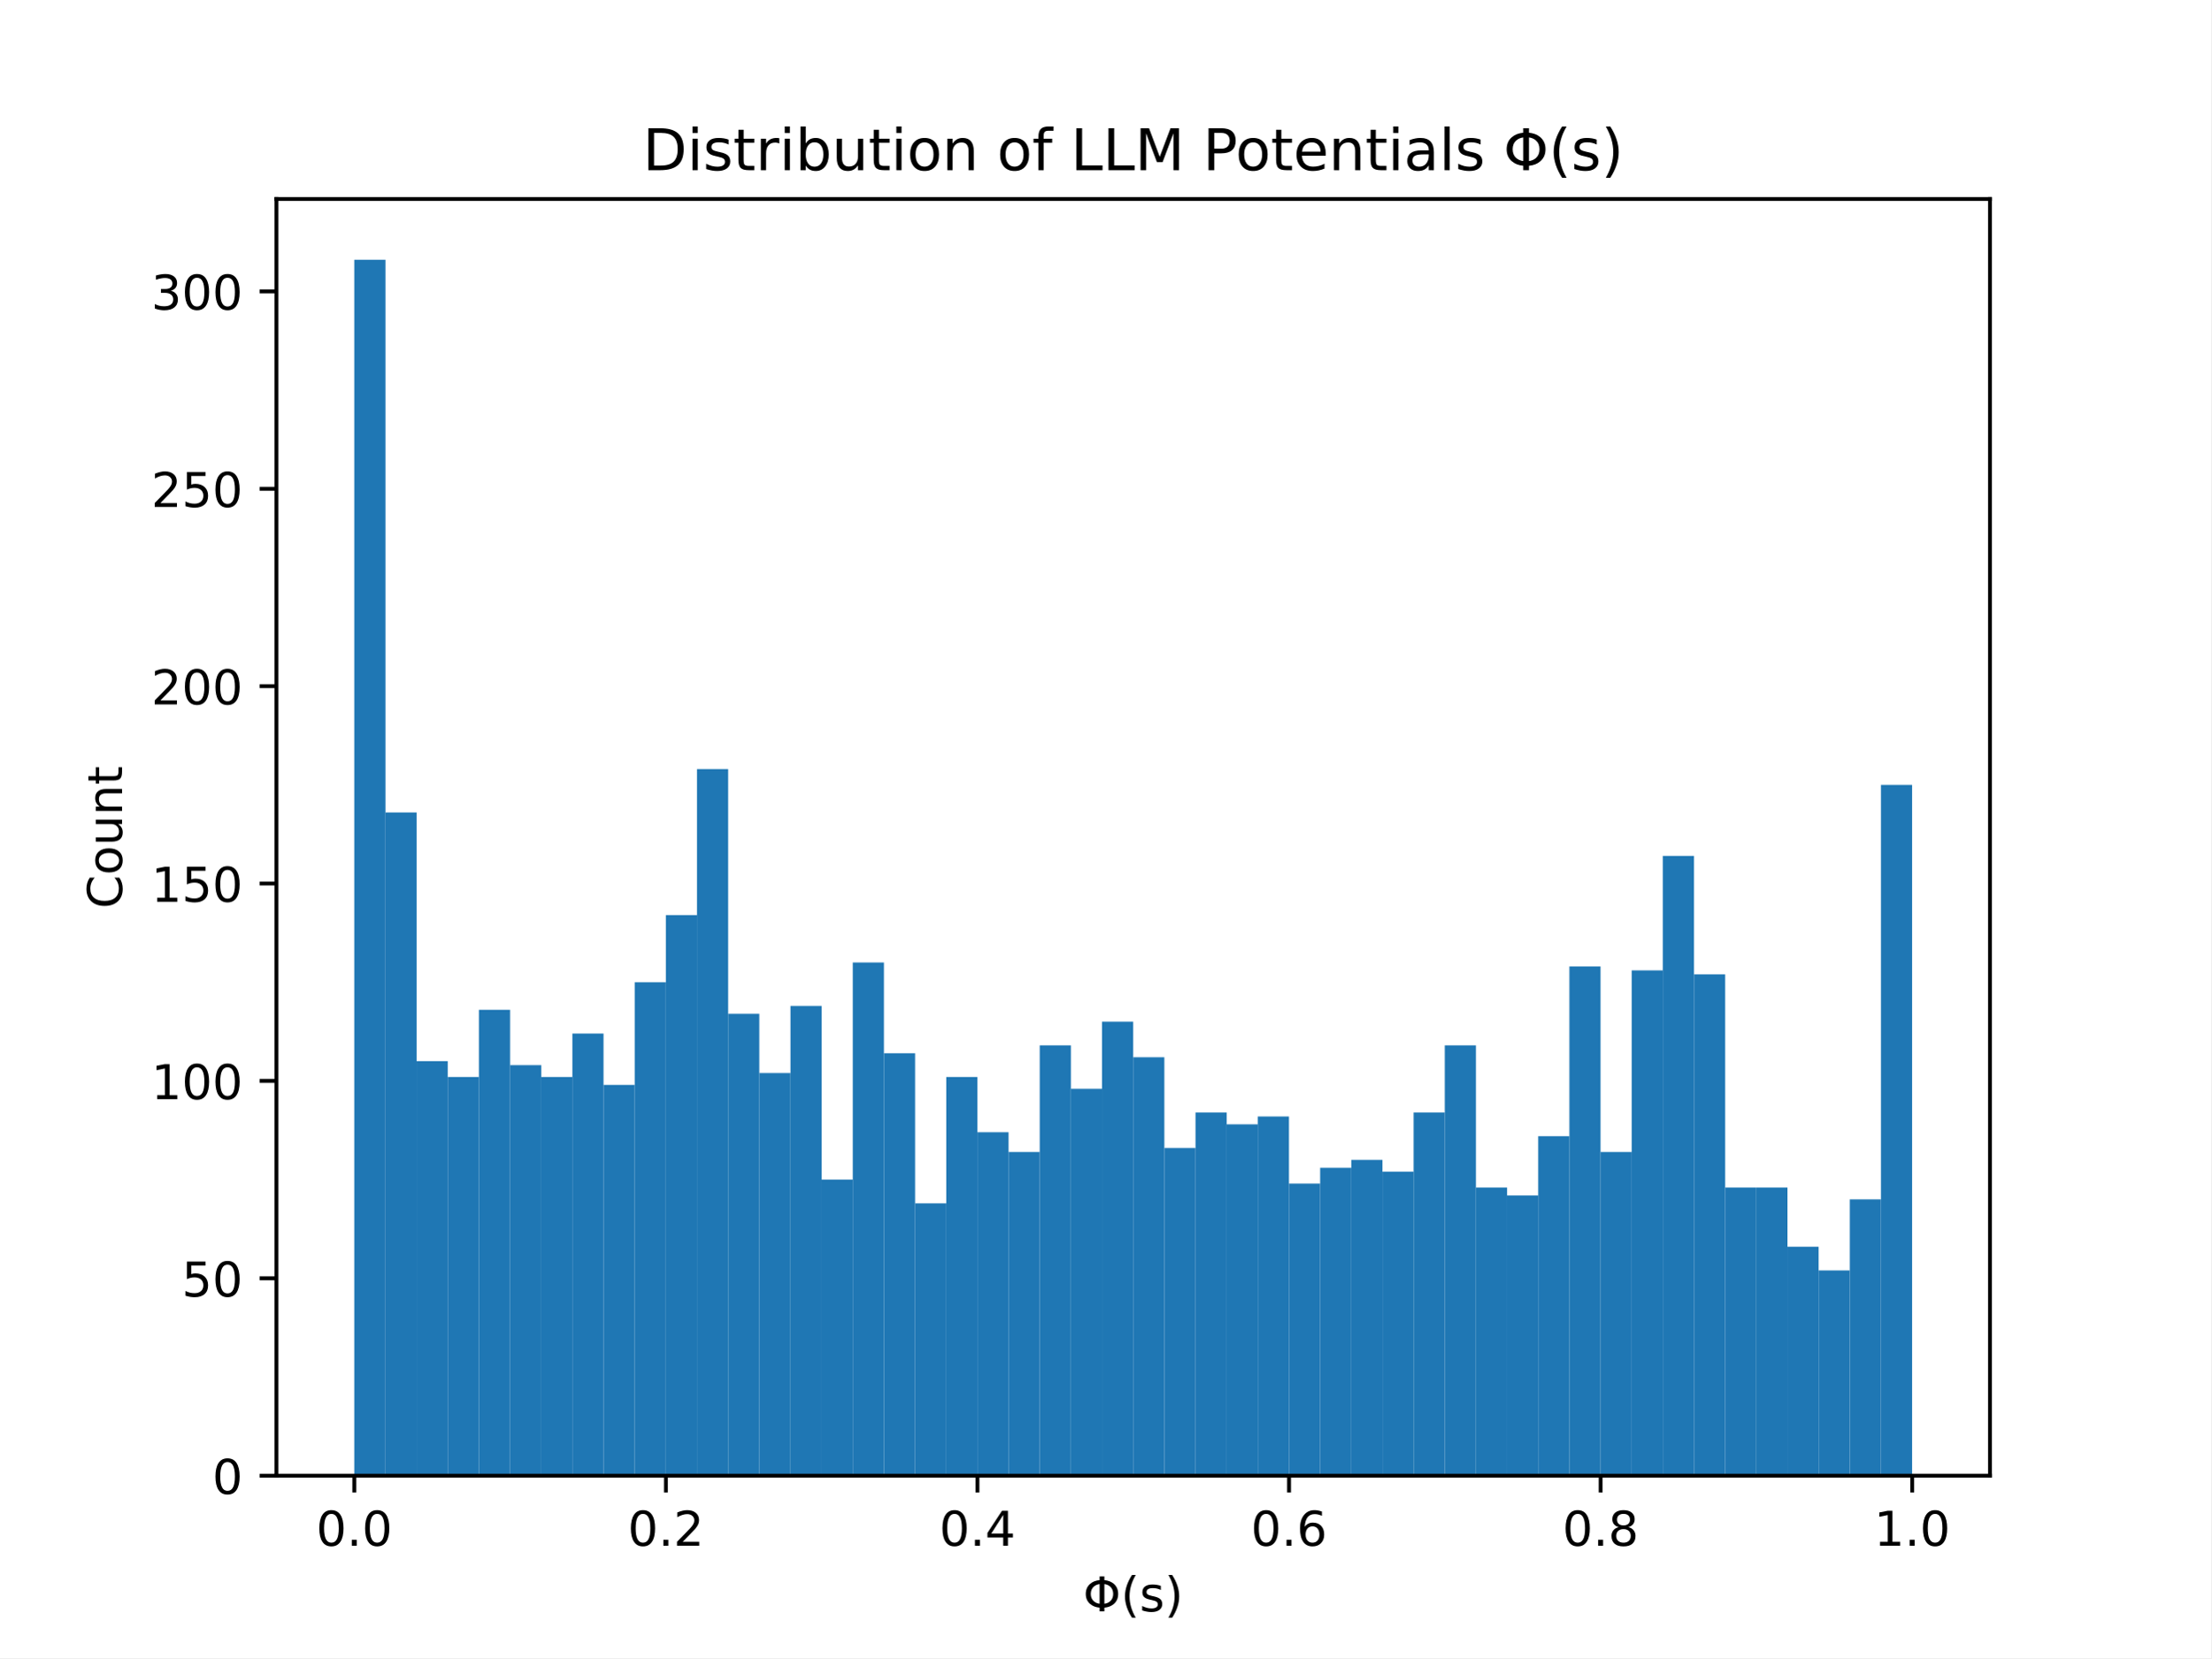
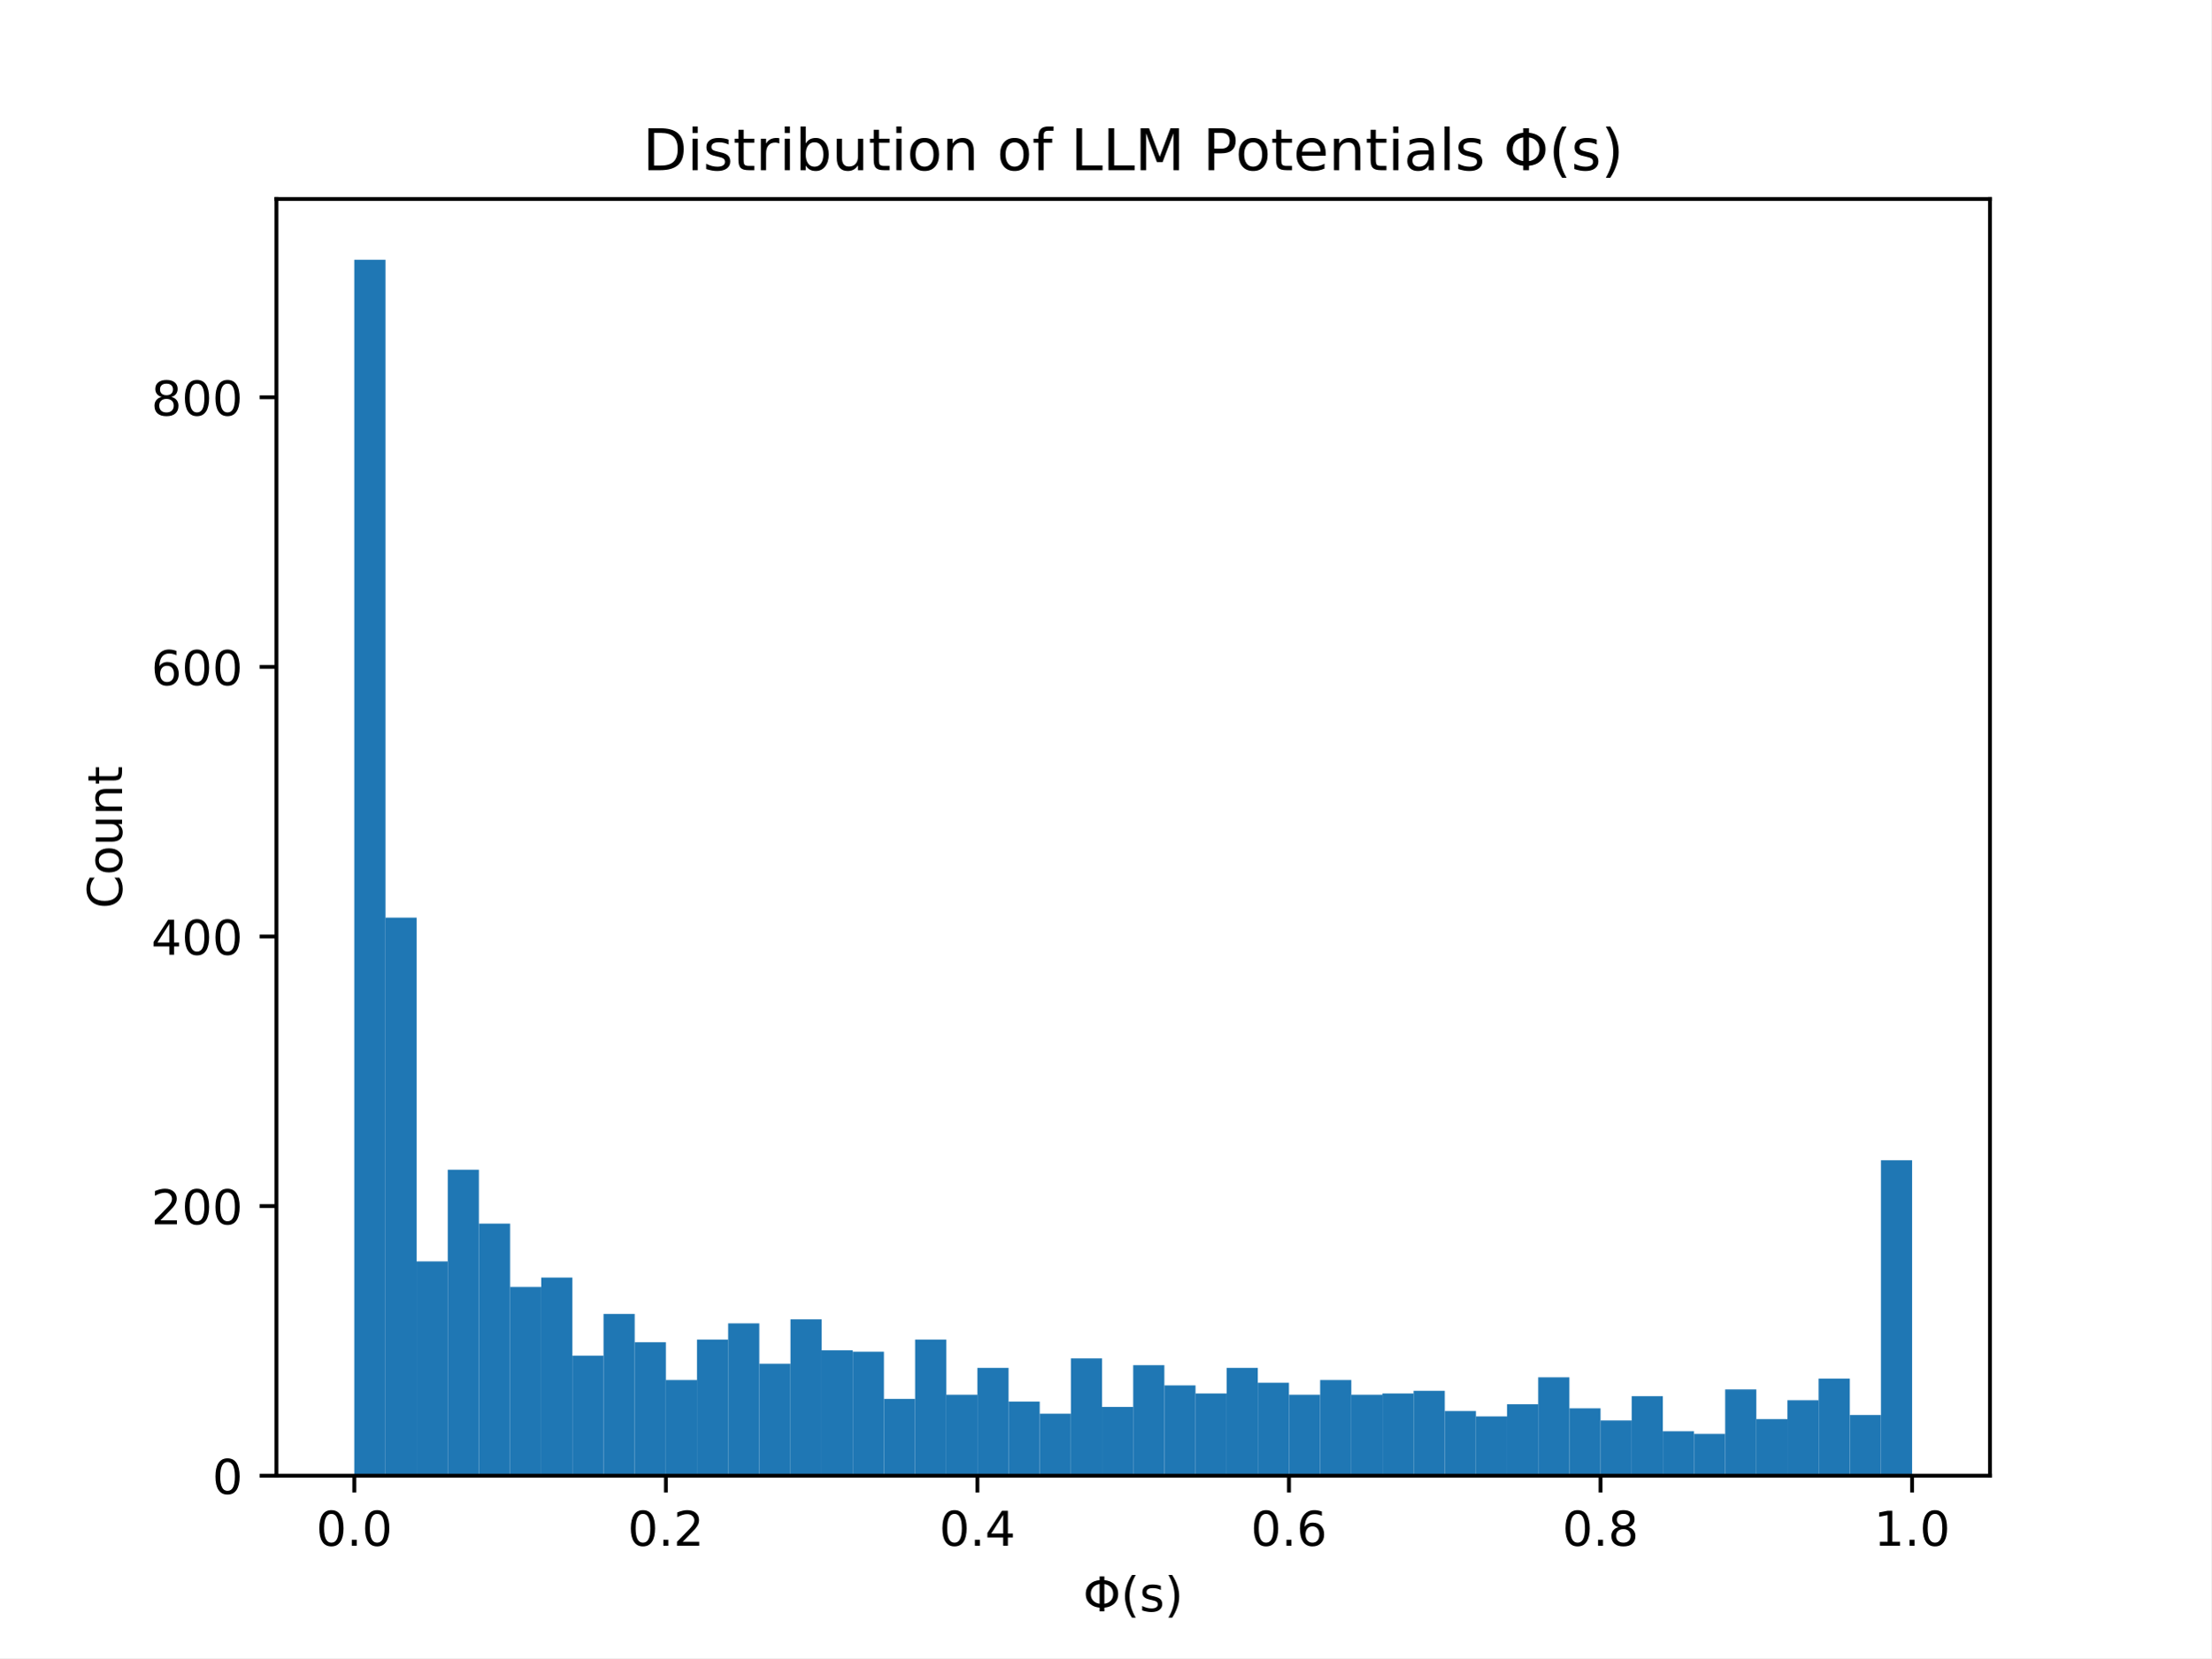
<svg xmlns="http://www.w3.org/2000/svg" xmlns:xlink="http://www.w3.org/1999/xlink" width="460.8pt" height="345.6pt" viewBox="0 0 460.8 345.6" version="1.1">
  <defs>
    <style type="text/css">*{stroke-linejoin: round; stroke-linecap: butt}</style>
  </defs>
  <g id="figure_1">
    <g id="patch_1">
      <path d="M 0 345.6  L 460.8 345.6  L 460.8 0  L 0 0  z " style="fill: #ffffff" />
    </g>
    <g id="axes_1">
      <g id="patch_2">
        <path d="M 57.6 307.584  L 414.72 307.584  L 414.72 41.472  L 57.6 41.472  z " style="fill: #ffffff" />
      </g>
      <g id="patch_3">
-         <path d="M 73.833 307.584  L 80.326 307.584  L 80.326 54.144  L 73.833 54.144  z " clip-path="url(#p012850e280)" style="fill: #1f77b4" />
+         <path d="M 73.833 307.584  L 80.326 307.584  L 80.326 54.144  L 73.833 54.144  z " clip-path="url(#p64c2eafe98)" style="fill: #1f77b4" />
      </g>
      <g id="patch_4">
-         <path d="M 80.326 307.584  L 86.819 307.584  L 86.819 169.344  L 80.326 169.344  z " clip-path="url(#p012850e280)" style="fill: #1f77b4" />
+         <path d="M 80.326 307.584  L 86.819 307.584  L 86.819 191.26  L 80.326 191.26  z " clip-path="url(#p64c2eafe98)" style="fill: #1f77b4" />
      </g>
      <g id="patch_5">
-         <path d="M 86.819 307.584  L 93.312 307.584  L 93.312 221.184  L 86.819 221.184  z " clip-path="url(#p012850e280)" style="fill: #1f77b4" />
+         <path d="M 86.819 307.584  L 93.312 307.584  L 93.312 262.909  L 86.819 262.909  z " clip-path="url(#p64c2eafe98)" style="fill: #1f77b4" />
      </g>
      <g id="patch_6">
-         <path d="M 93.312 307.584  L 99.805 307.584  L 99.805 224.475  L 93.312 224.475  z " clip-path="url(#p012850e280)" style="fill: #1f77b4" />
+         <path d="M 93.312 307.584  L 99.805 307.584  L 99.805 243.803  L 93.312 243.803  z " clip-path="url(#p64c2eafe98)" style="fill: #1f77b4" />
      </g>
      <g id="patch_7">
-         <path d="M 99.805 307.584  L 106.298 307.584  L 106.298 210.487  L 99.805 210.487  z " clip-path="url(#p012850e280)" style="fill: #1f77b4" />
+         <path d="M 99.805 307.584  L 106.298 307.584  L 106.298 255.042  L 99.805 255.042  z " clip-path="url(#p64c2eafe98)" style="fill: #1f77b4" />
      </g>
      <g id="patch_8">
-         <path d="M 106.298 307.584  L 112.791 307.584  L 112.791 222.007  L 106.298 222.007  z " clip-path="url(#p012850e280)" style="fill: #1f77b4" />
+         <path d="M 106.298 307.584  L 112.791 307.584  L 112.791 268.247  L 106.298 268.247  z " clip-path="url(#p64c2eafe98)" style="fill: #1f77b4" />
      </g>
      <g id="patch_9">
-         <path d="M 112.791 307.584  L 119.284 307.584  L 119.284 224.475  L 112.791 224.475  z " clip-path="url(#p012850e280)" style="fill: #1f77b4" />
+         <path d="M 112.791 307.584  L 119.284 307.584  L 119.284 266.281  L 112.791 266.281  z " clip-path="url(#p64c2eafe98)" style="fill: #1f77b4" />
      </g>
      <g id="patch_10">
-         <path d="M 119.284 307.584  L 125.777 307.584  L 125.777 215.424  L 119.284 215.424  z " clip-path="url(#p012850e280)" style="fill: #1f77b4" />
+         <path d="M 119.284 307.584  L 125.777 307.584  L 125.777 282.577  L 119.284 282.577  z " clip-path="url(#p64c2eafe98)" style="fill: #1f77b4" />
      </g>
      <g id="patch_11">
-         <path d="M 125.777 307.584  L 132.271 307.584  L 132.271 226.121  L 125.777 226.121  z " clip-path="url(#p012850e280)" style="fill: #1f77b4" />
+         <path d="M 125.777 307.584  L 132.271 307.584  L 132.271 273.867  L 125.777 273.867  z " clip-path="url(#p64c2eafe98)" style="fill: #1f77b4" />
      </g>
      <g id="patch_12">
-         <path d="M 132.271 307.584  L 138.764 307.584  L 138.764 204.727  L 132.271 204.727  z " clip-path="url(#p012850e280)" style="fill: #1f77b4" />
+         <path d="M 132.271 307.584  L 138.764 307.584  L 138.764 279.767  L 132.271 279.767  z " clip-path="url(#p64c2eafe98)" style="fill: #1f77b4" />
      </g>
      <g id="patch_13">
-         <path d="M 138.764 307.584  L 145.257 307.584  L 145.257 190.738  L 138.764 190.738  z " clip-path="url(#p012850e280)" style="fill: #1f77b4" />
+         <path d="M 138.764 307.584  L 145.257 307.584  L 145.257 287.635  L 138.764 287.635  z " clip-path="url(#p64c2eafe98)" style="fill: #1f77b4" />
      </g>
      <g id="patch_14">
-         <path d="M 145.257 307.584  L 151.75 307.584  L 151.75 160.293  L 145.257 160.293  z " clip-path="url(#p012850e280)" style="fill: #1f77b4" />
+         <path d="M 145.257 307.584  L 151.75 307.584  L 151.75 279.205  L 145.257 279.205  z " clip-path="url(#p64c2eafe98)" style="fill: #1f77b4" />
      </g>
      <g id="patch_15">
-         <path d="M 151.75 307.584  L 158.243 307.584  L 158.243 211.31  L 151.75 211.31  z " clip-path="url(#p012850e280)" style="fill: #1f77b4" />
+         <path d="M 151.75 307.584  L 158.243 307.584  L 158.243 275.834  L 151.75 275.834  z " clip-path="url(#p64c2eafe98)" style="fill: #1f77b4" />
      </g>
      <g id="patch_16">
-         <path d="M 158.243 307.584  L 164.736 307.584  L 164.736 223.653  L 158.243 223.653  z " clip-path="url(#p012850e280)" style="fill: #1f77b4" />
+         <path d="M 158.243 307.584  L 164.736 307.584  L 164.736 284.263  L 158.243 284.263  z " clip-path="url(#p64c2eafe98)" style="fill: #1f77b4" />
      </g>
      <g id="patch_17">
-         <path d="M 164.736 307.584  L 171.229 307.584  L 171.229 209.664  L 164.736 209.664  z " clip-path="url(#p012850e280)" style="fill: #1f77b4" />
+         <path d="M 164.736 307.584  L 171.229 307.584  L 171.229 274.991  L 164.736 274.991  z " clip-path="url(#p64c2eafe98)" style="fill: #1f77b4" />
      </g>
      <g id="patch_18">
-         <path d="M 171.229 307.584  L 177.722 307.584  L 177.722 245.87  L 171.229 245.87  z " clip-path="url(#p012850e280)" style="fill: #1f77b4" />
+         <path d="M 171.229 307.584  L 177.722 307.584  L 177.722 281.453  L 171.229 281.453  z " clip-path="url(#p64c2eafe98)" style="fill: #1f77b4" />
      </g>
      <g id="patch_19">
-         <path d="M 177.722 307.584  L 184.215 307.584  L 184.215 200.613  L 177.722 200.613  z " clip-path="url(#p012850e280)" style="fill: #1f77b4" />
+         <path d="M 177.722 307.584  L 184.215 307.584  L 184.215 281.734  L 177.722 281.734  z " clip-path="url(#p64c2eafe98)" style="fill: #1f77b4" />
      </g>
      <g id="patch_20">
-         <path d="M 184.215 307.584  L 190.708 307.584  L 190.708 219.538  L 184.215 219.538  z " clip-path="url(#p012850e280)" style="fill: #1f77b4" />
+         <path d="M 184.215 307.584  L 190.708 307.584  L 190.708 291.568  L 184.215 291.568  z " clip-path="url(#p64c2eafe98)" style="fill: #1f77b4" />
      </g>
      <g id="patch_21">
-         <path d="M 190.708 307.584  L 197.201 307.584  L 197.201 250.807  L 190.708 250.807  z " clip-path="url(#p012850e280)" style="fill: #1f77b4" />
+         <path d="M 190.708 307.584  L 197.201 307.584  L 197.201 279.205  L 190.708 279.205  z " clip-path="url(#p64c2eafe98)" style="fill: #1f77b4" />
      </g>
      <g id="patch_22">
-         <path d="M 197.201 307.584  L 203.695 307.584  L 203.695 224.475  L 197.201 224.475  z " clip-path="url(#p012850e280)" style="fill: #1f77b4" />
+         <path d="M 197.201 307.584  L 203.695 307.584  L 203.695 290.725  L 197.201 290.725  z " clip-path="url(#p64c2eafe98)" style="fill: #1f77b4" />
      </g>
      <g id="patch_23">
-         <path d="M 203.695 307.584  L 210.188 307.584  L 210.188 235.995  L 203.695 235.995  z " clip-path="url(#p012850e280)" style="fill: #1f77b4" />
+         <path d="M 203.695 307.584  L 210.188 307.584  L 210.188 285.106  L 203.695 285.106  z " clip-path="url(#p64c2eafe98)" style="fill: #1f77b4" />
      </g>
      <g id="patch_24">
-         <path d="M 210.188 307.584  L 216.681 307.584  L 216.681 240.11  L 210.188 240.11  z " clip-path="url(#p012850e280)" style="fill: #1f77b4" />
+         <path d="M 210.188 307.584  L 216.681 307.584  L 216.681 292.13  L 210.188 292.13  z " clip-path="url(#p64c2eafe98)" style="fill: #1f77b4" />
      </g>
      <g id="patch_25">
-         <path d="M 216.681 307.584  L 223.174 307.584  L 223.174 217.893  L 216.681 217.893  z " clip-path="url(#p012850e280)" style="fill: #1f77b4" />
+         <path d="M 216.681 307.584  L 223.174 307.584  L 223.174 294.659  L 216.681 294.659  z " clip-path="url(#p64c2eafe98)" style="fill: #1f77b4" />
      </g>
      <g id="patch_26">
-         <path d="M 223.174 307.584  L 229.667 307.584  L 229.667 226.944  L 223.174 226.944  z " clip-path="url(#p012850e280)" style="fill: #1f77b4" />
+         <path d="M 223.174 307.584  L 229.667 307.584  L 229.667 283.139  L 223.174 283.139  z " clip-path="url(#p64c2eafe98)" style="fill: #1f77b4" />
      </g>
      <g id="patch_27">
-         <path d="M 229.667 307.584  L 236.16 307.584  L 236.16 212.955  L 229.667 212.955  z " clip-path="url(#p012850e280)" style="fill: #1f77b4" />
+         <path d="M 229.667 307.584  L 236.16 307.584  L 236.16 293.254  L 229.667 293.254  z " clip-path="url(#p64c2eafe98)" style="fill: #1f77b4" />
      </g>
      <g id="patch_28">
-         <path d="M 236.16 307.584  L 242.653 307.584  L 242.653 220.361  L 236.16 220.361  z " clip-path="url(#p012850e280)" style="fill: #1f77b4" />
+         <path d="M 236.16 307.584  L 242.653 307.584  L 242.653 284.544  L 236.16 284.544  z " clip-path="url(#p64c2eafe98)" style="fill: #1f77b4" />
      </g>
      <g id="patch_29">
-         <path d="M 242.653 307.584  L 249.146 307.584  L 249.146 239.287  L 242.653 239.287  z " clip-path="url(#p012850e280)" style="fill: #1f77b4" />
+         <path d="M 242.653 307.584  L 249.146 307.584  L 249.146 288.759  L 242.653 288.759  z " clip-path="url(#p64c2eafe98)" style="fill: #1f77b4" />
      </g>
      <g id="patch_30">
-         <path d="M 249.146 307.584  L 255.639 307.584  L 255.639 231.881  L 249.146 231.881  z " clip-path="url(#p012850e280)" style="fill: #1f77b4" />
+         <path d="M 249.146 307.584  L 255.639 307.584  L 255.639 290.444  L 249.146 290.444  z " clip-path="url(#p64c2eafe98)" style="fill: #1f77b4" />
      </g>
      <g id="patch_31">
-         <path d="M 255.639 307.584  L 262.132 307.584  L 262.132 234.35  L 255.639 234.35  z " clip-path="url(#p012850e280)" style="fill: #1f77b4" />
+         <path d="M 255.639 307.584  L 262.132 307.584  L 262.132 285.106  L 255.639 285.106  z " clip-path="url(#p64c2eafe98)" style="fill: #1f77b4" />
      </g>
      <g id="patch_32">
-         <path d="M 262.132 307.584  L 268.625 307.584  L 268.625 232.704  L 262.132 232.704  z " clip-path="url(#p012850e280)" style="fill: #1f77b4" />
+         <path d="M 262.132 307.584  L 268.625 307.584  L 268.625 288.197  L 262.132 288.197  z " clip-path="url(#p64c2eafe98)" style="fill: #1f77b4" />
      </g>
      <g id="patch_33">
-         <path d="M 268.625 307.584  L 275.119 307.584  L 275.119 246.693  L 268.625 246.693  z " clip-path="url(#p012850e280)" style="fill: #1f77b4" />
+         <path d="M 268.625 307.584  L 275.119 307.584  L 275.119 290.725  L 268.625 290.725  z " clip-path="url(#p64c2eafe98)" style="fill: #1f77b4" />
      </g>
      <g id="patch_34">
-         <path d="M 275.119 307.584  L 281.612 307.584  L 281.612 243.401  L 275.119 243.401  z " clip-path="url(#p012850e280)" style="fill: #1f77b4" />
+         <path d="M 275.119 307.584  L 281.612 307.584  L 281.612 287.635  L 275.119 287.635  z " clip-path="url(#p64c2eafe98)" style="fill: #1f77b4" />
      </g>
      <g id="patch_35">
-         <path d="M 281.612 307.584  L 288.105 307.584  L 288.105 241.755  L 281.612 241.755  z " clip-path="url(#p012850e280)" style="fill: #1f77b4" />
+         <path d="M 281.612 307.584  L 288.105 307.584  L 288.105 290.725  L 281.612 290.725  z " clip-path="url(#p64c2eafe98)" style="fill: #1f77b4" />
      </g>
      <g id="patch_36">
-         <path d="M 288.105 307.584  L 294.598 307.584  L 294.598 244.224  L 288.105 244.224  z " clip-path="url(#p012850e280)" style="fill: #1f77b4" />
+         <path d="M 288.105 307.584  L 294.598 307.584  L 294.598 290.444  L 288.105 290.444  z " clip-path="url(#p64c2eafe98)" style="fill: #1f77b4" />
      </g>
      <g id="patch_37">
-         <path d="M 294.598 307.584  L 301.091 307.584  L 301.091 231.881  L 294.598 231.881  z " clip-path="url(#p012850e280)" style="fill: #1f77b4" />
+         <path d="M 294.598 307.584  L 301.091 307.584  L 301.091 289.883  L 294.598 289.883  z " clip-path="url(#p64c2eafe98)" style="fill: #1f77b4" />
      </g>
      <g id="patch_38">
-         <path d="M 301.091 307.584  L 307.584 307.584  L 307.584 217.893  L 301.091 217.893  z " clip-path="url(#p012850e280)" style="fill: #1f77b4" />
+         <path d="M 301.091 307.584  L 307.584 307.584  L 307.584 294.097  L 301.091 294.097  z " clip-path="url(#p64c2eafe98)" style="fill: #1f77b4" />
      </g>
      <g id="patch_39">
-         <path d="M 307.584 307.584  L 314.077 307.584  L 314.077 247.515  L 307.584 247.515  z " clip-path="url(#p012850e280)" style="fill: #1f77b4" />
+         <path d="M 307.584 307.584  L 314.077 307.584  L 314.077 295.221  L 307.584 295.221  z " clip-path="url(#p64c2eafe98)" style="fill: #1f77b4" />
      </g>
      <g id="patch_40">
-         <path d="M 314.077 307.584  L 320.57 307.584  L 320.57 249.161  L 314.077 249.161  z " clip-path="url(#p012850e280)" style="fill: #1f77b4" />
+         <path d="M 314.077 307.584  L 320.57 307.584  L 320.57 292.692  L 314.077 292.692  z " clip-path="url(#p64c2eafe98)" style="fill: #1f77b4" />
      </g>
      <g id="patch_41">
-         <path d="M 320.57 307.584  L 327.063 307.584  L 327.063 236.818  L 320.57 236.818  z " clip-path="url(#p012850e280)" style="fill: #1f77b4" />
+         <path d="M 320.57 307.584  L 327.063 307.584  L 327.063 287.073  L 320.57 287.073  z " clip-path="url(#p64c2eafe98)" style="fill: #1f77b4" />
      </g>
      <g id="patch_42">
-         <path d="M 327.063 307.584  L 333.556 307.584  L 333.556 201.435  L 327.063 201.435  z " clip-path="url(#p012850e280)" style="fill: #1f77b4" />
+         <path d="M 327.063 307.584  L 333.556 307.584  L 333.556 293.535  L 327.063 293.535  z " clip-path="url(#p64c2eafe98)" style="fill: #1f77b4" />
      </g>
      <g id="patch_43">
-         <path d="M 333.556 307.584  L 340.049 307.584  L 340.049 240.11  L 333.556 240.11  z " clip-path="url(#p012850e280)" style="fill: #1f77b4" />
+         <path d="M 333.556 307.584  L 340.049 307.584  L 340.049 296.064  L 333.556 296.064  z " clip-path="url(#p64c2eafe98)" style="fill: #1f77b4" />
      </g>
      <g id="patch_44">
-         <path d="M 340.049 307.584  L 346.543 307.584  L 346.543 202.258  L 340.049 202.258  z " clip-path="url(#p012850e280)" style="fill: #1f77b4" />
+         <path d="M 340.049 307.584  L 346.543 307.584  L 346.543 291.006  L 340.049 291.006  z " clip-path="url(#p64c2eafe98)" style="fill: #1f77b4" />
      </g>
      <g id="patch_45">
-         <path d="M 346.543 307.584  L 353.036 307.584  L 353.036 178.395  L 346.543 178.395  z " clip-path="url(#p012850e280)" style="fill: #1f77b4" />
+         <path d="M 346.543 307.584  L 353.036 307.584  L 353.036 298.312  L 346.543 298.312  z " clip-path="url(#p64c2eafe98)" style="fill: #1f77b4" />
      </g>
      <g id="patch_46">
-         <path d="M 353.036 307.584  L 359.529 307.584  L 359.529 203.081  L 353.036 203.081  z " clip-path="url(#p012850e280)" style="fill: #1f77b4" />
+         <path d="M 353.036 307.584  L 359.529 307.584  L 359.529 298.874  L 353.036 298.874  z " clip-path="url(#p64c2eafe98)" style="fill: #1f77b4" />
      </g>
      <g id="patch_47">
-         <path d="M 359.529 307.584  L 366.022 307.584  L 366.022 247.515  L 359.529 247.515  z " clip-path="url(#p012850e280)" style="fill: #1f77b4" />
+         <path d="M 359.529 307.584  L 366.022 307.584  L 366.022 289.602  L 359.529 289.602  z " clip-path="url(#p64c2eafe98)" style="fill: #1f77b4" />
      </g>
      <g id="patch_48">
-         <path d="M 366.022 307.584  L 372.515 307.584  L 372.515 247.515  L 366.022 247.515  z " clip-path="url(#p012850e280)" style="fill: #1f77b4" />
+         <path d="M 366.022 307.584  L 372.515 307.584  L 372.515 295.783  L 366.022 295.783  z " clip-path="url(#p64c2eafe98)" style="fill: #1f77b4" />
      </g>
      <g id="patch_49">
-         <path d="M 372.515 307.584  L 379.008 307.584  L 379.008 259.858  L 372.515 259.858  z " clip-path="url(#p012850e280)" style="fill: #1f77b4" />
+         <path d="M 372.515 307.584  L 379.008 307.584  L 379.008 291.849  L 372.515 291.849  z " clip-path="url(#p64c2eafe98)" style="fill: #1f77b4" />
      </g>
      <g id="patch_50">
-         <path d="M 379.008 307.584  L 385.501 307.584  L 385.501 264.795  L 379.008 264.795  z " clip-path="url(#p012850e280)" style="fill: #1f77b4" />
+         <path d="M 379.008 307.584  L 385.501 307.584  L 385.501 287.354  L 379.008 287.354  z " clip-path="url(#p64c2eafe98)" style="fill: #1f77b4" />
      </g>
      <g id="patch_51">
-         <path d="M 385.501 307.584  L 391.994 307.584  L 391.994 249.984  L 385.501 249.984  z " clip-path="url(#p012850e280)" style="fill: #1f77b4" />
+         <path d="M 385.501 307.584  L 391.994 307.584  L 391.994 294.94  L 385.501 294.94  z " clip-path="url(#p64c2eafe98)" style="fill: #1f77b4" />
      </g>
      <g id="patch_52">
-         <path d="M 391.994 307.584  L 398.487 307.584  L 398.487 163.584  L 391.994 163.584  z " clip-path="url(#p012850e280)" style="fill: #1f77b4" />
+         <path d="M 391.994 307.584  L 398.487 307.584  L 398.487 241.836  L 391.994 241.836  z " clip-path="url(#p64c2eafe98)" style="fill: #1f77b4" />
      </g>
      <g id="matplotlib.axis_1">
        <g id="xtick_1">
          <g id="line2d_1">
            <defs>
-               <path id="mac9a1ce6e0" d="M 0 0  L 0 3.5  " style="stroke: #000000; stroke-width: 0.8" />
+               <path id="m0012836d03" d="M 0 0  L 0 3.5  " style="stroke: #000000; stroke-width: 0.8" />
            </defs>
            <g>
-               <use xlink:href="#mac9a1ce6e0" x="73.833" y="307.584" style="stroke: #000000; stroke-width: 0.8" />
+               <use xlink:href="#m0012836d03" x="73.833" y="307.584" style="stroke: #000000; stroke-width: 0.8" />
            </g>
          </g>
          <g id="text_1">
            <g transform="translate(65.88116 322.1824) scale(0.1 -0.1)">
              <defs>
                <path id="DejaVuSans-30" d="M 2034 4250  Q 1547 4250 1301 3770  Q 1056 3291 1056 2328  Q 1056 1369 1301 889  Q 1547 409 2034 409  Q 2525 409 2770 889  Q 3016 1369 3016 2328  Q 3016 3291 2770 3770  Q 2525 4250 2034 4250  z M 2034 4750  Q 2819 4750 3233 4129  Q 3647 3509 3647 2328  Q 3647 1150 3233 529  Q 2819 -91 2034 -91  Q 1250 -91 836 529  Q 422 1150 422 2328  Q 422 3509 836 4129  Q 1250 4750 2034 4750  z " transform="scale(0.015625)" />
                <path id="DejaVuSans-2e" d="M 684 794  L 1344 794  L 1344 0  L 684 0  L 684 794  z " transform="scale(0.015625)" />
              </defs>
              <use xlink:href="#DejaVuSans-30" />
              <use xlink:href="#DejaVuSans-2e" x="63.623" />
              <use xlink:href="#DejaVuSans-30" x="95.41" />
            </g>
          </g>
        </g>
        <g id="xtick_2">
          <g id="line2d_2">
            <g>
-               <use xlink:href="#mac9a1ce6e0" x="138.768" y="307.584" style="stroke: #000000; stroke-width: 0.8" />
+               <use xlink:href="#m0012836d03" x="138.764" y="307.584" style="stroke: #000000; stroke-width: 0.8" />
            </g>
          </g>
          <g id="text_2">
-             <g transform="translate(130.8169 322.1824) scale(0.1 -0.1)">
+             <g transform="translate(130.8122 322.1824) scale(0.1 -0.1)">
              <defs>
                <path id="DejaVuSans-32" d="M 1228 531  L 3431 531  L 3431 0  L 469 0  L 469 531  Q 828 903 1448 1529  Q 2069 2156 2228 2338  Q 2531 2678 2651 2914  Q 2772 3150 2772 3378  Q 2772 3750 2511 3984  Q 2250 4219 1831 4219  Q 1534 4219 1204 4116  Q 875 4013 500 3803  L 500 4441  Q 881 4594 1212 4672  Q 1544 4750 1819 4750  Q 2544 4750 2975 4387  Q 3406 4025 3406 3419  Q 3406 3131 3298 2873  Q 3191 2616 2906 2266  Q 2828 2175 2409 1742  Q 1991 1309 1228 531  z " transform="scale(0.015625)" />
              </defs>
              <use xlink:href="#DejaVuSans-30" />
              <use xlink:href="#DejaVuSans-2e" x="63.623" />
              <use xlink:href="#DejaVuSans-32" x="95.41" />
            </g>
          </g>
        </g>
        <g id="xtick_3">
          <g id="line2d_3">
            <g>
-               <use xlink:href="#mac9a1ce6e0" x="203.704" y="307.584" style="stroke: #000000; stroke-width: 0.8" />
+               <use xlink:href="#m0012836d03" x="203.695" y="307.584" style="stroke: #000000; stroke-width: 0.8" />
            </g>
          </g>
          <g id="text_3">
-             <g transform="translate(195.7527 322.1824) scale(0.1 -0.1)">
+             <g transform="translate(195.7433 322.1824) scale(0.1 -0.1)">
              <defs>
                <path id="DejaVuSans-34" d="M 2419 4116  L 825 1625  L 2419 1625  L 2419 4116  z M 2253 4666  L 3047 4666  L 3047 1625  L 3713 1625  L 3713 1100  L 3047 1100  L 3047 0  L 2419 0  L 2419 1100  L 313 1100  L 313 1709  L 2253 4666  z " transform="scale(0.015625)" />
              </defs>
              <use xlink:href="#DejaVuSans-30" />
              <use xlink:href="#DejaVuSans-2e" x="63.623" />
              <use xlink:href="#DejaVuSans-34" x="95.41" />
            </g>
          </g>
        </g>
        <g id="xtick_4">
          <g id="line2d_4">
            <g>
-               <use xlink:href="#mac9a1ce6e0" x="268.64" y="307.584" style="stroke: #000000; stroke-width: 0.8" />
+               <use xlink:href="#m0012836d03" x="268.626" y="307.584" style="stroke: #000000; stroke-width: 0.8" />
            </g>
          </g>
          <g id="text_4">
-             <g transform="translate(260.6885 322.1824) scale(0.1 -0.1)">
+             <g transform="translate(260.6743 322.1824) scale(0.1 -0.1)">
              <defs>
                <path id="DejaVuSans-36" d="M 2113 2584  Q 1688 2584 1439 2293  Q 1191 2003 1191 1497  Q 1191 994 1439 701  Q 1688 409 2113 409  Q 2538 409 2786 701  Q 3034 994 3034 1497  Q 3034 2003 2786 2293  Q 2538 2584 2113 2584  z M 3366 4563  L 3366 3988  Q 3128 4100 2886 4159  Q 2644 4219 2406 4219  Q 1781 4219 1451 3797  Q 1122 3375 1075 2522  Q 1259 2794 1537 2939  Q 1816 3084 2150 3084  Q 2853 3084 3261 2657  Q 3669 2231 3669 1497  Q 3669 778 3244 343  Q 2819 -91 2113 -91  Q 1303 -91 875 529  Q 447 1150 447 2328  Q 447 3434 972 4092  Q 1497 4750 2381 4750  Q 2619 4750 2861 4703  Q 3103 4656 3366 4563  z " transform="scale(0.015625)" />
              </defs>
              <use xlink:href="#DejaVuSans-30" />
              <use xlink:href="#DejaVuSans-2e" x="63.623" />
              <use xlink:href="#DejaVuSans-36" x="95.41" />
            </g>
          </g>
        </g>
        <g id="xtick_5">
          <g id="line2d_5">
            <g>
-               <use xlink:href="#mac9a1ce6e0" x="333.576" y="307.584" style="stroke: #000000; stroke-width: 0.8" />
+               <use xlink:href="#m0012836d03" x="333.557" y="307.584" style="stroke: #000000; stroke-width: 0.8" />
            </g>
          </g>
          <g id="text_5">
-             <g transform="translate(325.6242 322.1824) scale(0.1 -0.1)">
+             <g transform="translate(325.6054 322.1824) scale(0.1 -0.1)">
              <defs>
                <path id="DejaVuSans-38" d="M 2034 2216  Q 1584 2216 1326 1975  Q 1069 1734 1069 1313  Q 1069 891 1326 650  Q 1584 409 2034 409  Q 2484 409 2743 651  Q 3003 894 3003 1313  Q 3003 1734 2745 1975  Q 2488 2216 2034 2216  z M 1403 2484  Q 997 2584 770 2862  Q 544 3141 544 3541  Q 544 4100 942 4425  Q 1341 4750 2034 4750  Q 2731 4750 3128 4425  Q 3525 4100 3525 3541  Q 3525 3141 3298 2862  Q 3072 2584 2669 2484  Q 3125 2378 3379 2068  Q 3634 1759 3634 1313  Q 3634 634 3220 271  Q 2806 -91 2034 -91  Q 1263 -91 848 271  Q 434 634 434 1313  Q 434 1759 690 2068  Q 947 2378 1403 2484  z M 1172 3481  Q 1172 3119 1398 2916  Q 1625 2713 2034 2713  Q 2441 2713 2670 2916  Q 2900 3119 2900 3481  Q 2900 3844 2670 4047  Q 2441 4250 2034 4250  Q 1625 4250 1398 4047  Q 1172 3844 1172 3481  z " transform="scale(0.015625)" />
              </defs>
              <use xlink:href="#DejaVuSans-30" />
              <use xlink:href="#DejaVuSans-2e" x="63.623" />
              <use xlink:href="#DejaVuSans-38" x="95.41" />
            </g>
          </g>
        </g>
        <g id="xtick_6">
          <g id="line2d_6">
            <g>
-               <use xlink:href="#mac9a1ce6e0" x="398.512" y="307.584" style="stroke: #000000; stroke-width: 0.8" />
+               <use xlink:href="#m0012836d03" x="398.488" y="307.584" style="stroke: #000000; stroke-width: 0.8" />
            </g>
          </g>
          <g id="text_6">
-             <g transform="translate(390.56 322.1824) scale(0.1 -0.1)">
+             <g transform="translate(390.5364 322.1824) scale(0.1 -0.1)">
              <defs>
                <path id="DejaVuSans-31" d="M 794 531  L 1825 531  L 1825 4091  L 703 3866  L 703 4441  L 1819 4666  L 2450 4666  L 2450 531  L 3481 531  L 3481 0  L 794 0  L 794 531  z " transform="scale(0.015625)" />
              </defs>
              <use xlink:href="#DejaVuSans-31" />
              <use xlink:href="#DejaVuSans-2e" x="63.623" />
              <use xlink:href="#DejaVuSans-30" x="95.41" />
            </g>
          </g>
        </g>
        <g id="text_7">
          <g transform="translate(225.7178 335.8606) scale(0.1 -0.1)">
            <defs>
              <path id="DejaVuSans-3a6" d="M 2206 3644  Q 1738 3578 1431 3306  Q 1025 2947 1025 2328  Q 1025 1713 1431 1353  Q 1738 1081 2206 1016  L 2206 3644  z M 2838 1016  Q 3306 1081 3613 1353  Q 4013 1713 4013 2328  Q 4013 2947 3613 3306  Q 3306 3578 2838 3644  L 2838 1016  z M 2206 494  Q 1444 563 950 981  Q 359 1481 359 2328  Q 359 3175 950 3678  Q 1441 4100 2206 4169  L 2206 4666  L 2838 4666  L 2838 4169  Q 3600 4097 4091 3678  Q 4678 3175 4678 2328  Q 4678 1484 4091 981  Q 3600 563 2838 491  L 2838 0  L 2206 0  L 2206 494  z " transform="scale(0.015625)" />
              <path id="DejaVuSans-28" d="M 1984 4856  Q 1566 4138 1362 3434  Q 1159 2731 1159 2009  Q 1159 1288 1364 580  Q 1569 -128 1984 -844  L 1484 -844  Q 1016 -109 783 600  Q 550 1309 550 2009  Q 550 2706 781 3412  Q 1013 4119 1484 4856  L 1984 4856  z " transform="scale(0.015625)" />
              <path id="DejaVuSans-73" d="M 2834 3397  L 2834 2853  Q 2591 2978 2328 3040  Q 2066 3103 1784 3103  Q 1356 3103 1142 2972  Q 928 2841 928 2578  Q 928 2378 1081 2264  Q 1234 2150 1697 2047  L 1894 2003  Q 2506 1872 2764 1633  Q 3022 1394 3022 966  Q 3022 478 2636 193  Q 2250 -91 1575 -91  Q 1294 -91 989 -36  Q 684 19 347 128  L 347 722  Q 666 556 975 473  Q 1284 391 1588 391  Q 1994 391 2212 530  Q 2431 669 2431 922  Q 2431 1156 2273 1281  Q 2116 1406 1581 1522  L 1381 1569  Q 847 1681 609 1914  Q 372 2147 372 2553  Q 372 3047 722 3315  Q 1072 3584 1716 3584  Q 2034 3584 2315 3537  Q 2597 3491 2834 3397  z " transform="scale(0.015625)" />
              <path id="DejaVuSans-29" d="M 513 4856  L 1013 4856  Q 1481 4119 1714 3412  Q 1947 2706 1947 2009  Q 1947 1309 1714 600  Q 1481 -109 1013 -844  L 513 -844  Q 928 -128 1133 580  Q 1338 1288 1338 2009  Q 1338 2731 1133 3434  Q 928 4138 513 4856  z " transform="scale(0.015625)" />
            </defs>
            <use xlink:href="#DejaVuSans-3a6" />
            <use xlink:href="#DejaVuSans-28" x="78.711" />
            <use xlink:href="#DejaVuSans-73" x="117.725" />
            <use xlink:href="#DejaVuSans-29" x="169.824" />
          </g>
        </g>
      </g>
      <g id="matplotlib.axis_2">
        <g id="ytick_1">
          <g id="line2d_7">
            <defs>
-               <path id="m258e559984" d="M 0 0  L -3.5 0  " style="stroke: #000000; stroke-width: 0.8" />
+               <path id="m66adccbdfc" d="M 0 0  L -3.5 0  " style="stroke: #000000; stroke-width: 0.8" />
            </defs>
            <g>
-               <use xlink:href="#m258e559984" x="57.6" y="307.584" style="stroke: #000000; stroke-width: 0.8" />
+               <use xlink:href="#m66adccbdfc" x="57.6" y="307.584" style="stroke: #000000; stroke-width: 0.8" />
            </g>
          </g>
          <g id="text_8">
            <g transform="translate(44.2375 311.3832) scale(0.1 -0.1)">
              <use xlink:href="#DejaVuSans-30" />
            </g>
          </g>
        </g>
        <g id="ytick_2">
          <g id="line2d_8">
            <g>
-               <use xlink:href="#m258e559984" x="57.6" y="266.441" style="stroke: #000000; stroke-width: 0.8" />
+               <use xlink:href="#m66adccbdfc" x="57.6" y="251.389" style="stroke: #000000; stroke-width: 0.8" />
            </g>
          </g>
          <g id="text_9">
-             <g transform="translate(37.875 270.2404) scale(0.1 -0.1)">
-               <defs>
-                 <path id="DejaVuSans-35" d="M 691 4666  L 3169 4666  L 3169 4134  L 1269 4134  L 1269 2991  Q 1406 3038 1543 3061  Q 1681 3084 1819 3084  Q 2600 3084 3056 2656  Q 3513 2228 3513 1497  Q 3513 744 3044 326  Q 2575 -91 1722 -91  Q 1428 -91 1123 -41  Q 819 9 494 109  L 494 744  Q 775 591 1075 516  Q 1375 441 1709 441  Q 2250 441 2565 725  Q 2881 1009 2881 1497  Q 2881 1984 2565 2268  Q 2250 2553 1709 2553  Q 1456 2553 1204 2497  Q 953 2441 691 2322  L 691 4666  z " transform="scale(0.015625)" />
-               </defs>
-               <use xlink:href="#DejaVuSans-35" />
-               <use xlink:href="#DejaVuSans-30" x="63.623" />
-             </g>
-           </g>
-         </g>
-         <g id="ytick_3">
-           <g id="line2d_9">
-             <g>
-               <use xlink:href="#m258e559984" x="57.6" y="225.298" style="stroke: #000000; stroke-width: 0.8" />
-             </g>
-           </g>
-           <g id="text_10">
-             <g transform="translate(31.5125 229.0975) scale(0.1 -0.1)">
-               <use xlink:href="#DejaVuSans-31" />
-               <use xlink:href="#DejaVuSans-30" x="63.623" />
-               <use xlink:href="#DejaVuSans-30" x="127.246" />
-             </g>
-           </g>
-         </g>
-         <g id="ytick_4">
-           <g id="line2d_10">
-             <g>
-               <use xlink:href="#m258e559984" x="57.6" y="184.155" style="stroke: #000000; stroke-width: 0.8" />
-             </g>
-           </g>
-           <g id="text_11">
-             <g transform="translate(31.5125 187.9546) scale(0.1 -0.1)">
-               <use xlink:href="#DejaVuSans-31" />
-               <use xlink:href="#DejaVuSans-35" x="63.623" />
-               <use xlink:href="#DejaVuSans-30" x="127.246" />
-             </g>
-           </g>
-         </g>
-         <g id="ytick_5">
-           <g id="line2d_11">
-             <g>
-               <use xlink:href="#m258e559984" x="57.6" y="143.013" style="stroke: #000000; stroke-width: 0.8" />
-             </g>
-           </g>
-           <g id="text_12">
-             <g transform="translate(31.5125 146.8118) scale(0.1 -0.1)">
+             <g transform="translate(31.5125 255.1881) scale(0.1 -0.1)">
              <use xlink:href="#DejaVuSans-32" />
              <use xlink:href="#DejaVuSans-30" x="63.623" />
              <use xlink:href="#DejaVuSans-30" x="127.246" />
            </g>
          </g>
        </g>
-         <g id="ytick_6">
-           <g id="line2d_12">
-             <g>
-               <use xlink:href="#m258e559984" x="57.6" y="101.87" style="stroke: #000000; stroke-width: 0.8" />
-             </g>
-           </g>
-           <g id="text_13">
-             <g transform="translate(31.5125 105.6689) scale(0.1 -0.1)">
-               <use xlink:href="#DejaVuSans-32" />
-               <use xlink:href="#DejaVuSans-35" x="63.623" />
-               <use xlink:href="#DejaVuSans-30" x="127.246" />
-             </g>
-           </g>
-         </g>
-         <g id="ytick_7">
-           <g id="line2d_13">
-             <g>
-               <use xlink:href="#m258e559984" x="57.6" y="60.727" style="stroke: #000000; stroke-width: 0.8" />
-             </g>
-           </g>
-           <g id="text_14">
-             <g transform="translate(31.5125 64.52608) scale(0.1 -0.1)">
-               <defs>
-                 <path id="DejaVuSans-33" d="M 2597 2516  Q 3050 2419 3304 2112  Q 3559 1806 3559 1356  Q 3559 666 3084 287  Q 2609 -91 1734 -91  Q 1441 -91 1130 -33  Q 819 25 488 141  L 488 750  Q 750 597 1062 519  Q 1375 441 1716 441  Q 2309 441 2620 675  Q 2931 909 2931 1356  Q 2931 1769 2642 2001  Q 2353 2234 1838 2234  L 1294 2234  L 1294 2753  L 1863 2753  Q 2328 2753 2575 2939  Q 2822 3125 2822 3475  Q 2822 3834 2567 4026  Q 2313 4219 1838 4219  Q 1578 4219 1281 4162  Q 984 4106 628 3988  L 628 4550  Q 988 4650 1302 4700  Q 1616 4750 1894 4750  Q 2613 4750 3031 4423  Q 3450 4097 3450 3541  Q 3450 3153 3228 2886  Q 3006 2619 2597 2516  z " transform="scale(0.015625)" />
-               </defs>
-               <use xlink:href="#DejaVuSans-33" />
+         <g id="ytick_3">
+           <g id="line2d_9">
+             <g>
+               <use xlink:href="#m66adccbdfc" x="57.6" y="195.194" style="stroke: #000000; stroke-width: 0.8" />
+             </g>
+           </g>
+           <g id="text_10">
+             <g transform="translate(31.5125 198.993) scale(0.1 -0.1)">
+               <use xlink:href="#DejaVuSans-34" />
              <use xlink:href="#DejaVuSans-30" x="63.623" />
              <use xlink:href="#DejaVuSans-30" x="127.246" />
            </g>
          </g>
        </g>
-         <g id="text_15">
+         <g id="ytick_4">
+           <g id="line2d_10">
+             <g>
+               <use xlink:href="#m66adccbdfc" x="57.6" y="138.999" style="stroke: #000000; stroke-width: 0.8" />
+             </g>
+           </g>
+           <g id="text_11">
+             <g transform="translate(31.5125 142.7979) scale(0.1 -0.1)">
+               <use xlink:href="#DejaVuSans-36" />
+               <use xlink:href="#DejaVuSans-30" x="63.623" />
+               <use xlink:href="#DejaVuSans-30" x="127.246" />
+             </g>
+           </g>
+         </g>
+         <g id="ytick_5">
+           <g id="line2d_11">
+             <g>
+               <use xlink:href="#m66adccbdfc" x="57.6" y="82.804" style="stroke: #000000; stroke-width: 0.8" />
+             </g>
+           </g>
+           <g id="text_12">
+             <g transform="translate(31.5125 86.60273) scale(0.1 -0.1)">
+               <use xlink:href="#DejaVuSans-38" />
+               <use xlink:href="#DejaVuSans-30" x="63.623" />
+               <use xlink:href="#DejaVuSans-30" x="127.246" />
+             </g>
+           </g>
+         </g>
+         <g id="text_13">
          <g transform="translate(25.43281 189.3764) rotate(-90) scale(0.1 -0.1)">
            <defs>
              <path id="DejaVuSans-43" d="M 4122 4306  L 4122 3641  Q 3803 3938 3442 4084  Q 3081 4231 2675 4231  Q 1875 4231 1450 3742  Q 1025 3253 1025 2328  Q 1025 1406 1450 917  Q 1875 428 2675 428  Q 3081 428 3442 575  Q 3803 722 4122 1019  L 4122 359  Q 3791 134 3420 21  Q 3050 -91 2638 -91  Q 1578 -91 968 557  Q 359 1206 359 2328  Q 359 3453 968 4101  Q 1578 4750 2638 4750  Q 3056 4750 3426 4639  Q 3797 4528 4122 4306  z " transform="scale(0.015625)" />
              <path id="DejaVuSans-6f" d="M 1959 3097  Q 1497 3097 1228 2736  Q 959 2375 959 1747  Q 959 1119 1226 758  Q 1494 397 1959 397  Q 2419 397 2687 759  Q 2956 1122 2956 1747  Q 2956 2369 2687 2733  Q 2419 3097 1959 3097  z M 1959 3584  Q 2709 3584 3137 3096  Q 3566 2609 3566 1747  Q 3566 888 3137 398  Q 2709 -91 1959 -91  Q 1206 -91 779 398  Q 353 888 353 1747  Q 353 2609 779 3096  Q 1206 3584 1959 3584  z " transform="scale(0.015625)" />
              <path id="DejaVuSans-75" d="M 544 1381  L 544 3500  L 1119 3500  L 1119 1403  Q 1119 906 1312 657  Q 1506 409 1894 409  Q 2359 409 2629 706  Q 2900 1003 2900 1516  L 2900 3500  L 3475 3500  L 3475 0  L 2900 0  L 2900 538  Q 2691 219 2414 64  Q 2138 -91 1772 -91  Q 1169 -91 856 284  Q 544 659 544 1381  z M 1991 3584  L 1991 3584  z " transform="scale(0.015625)" />
              <path id="DejaVuSans-6e" d="M 3513 2113  L 3513 0  L 2938 0  L 2938 2094  Q 2938 2591 2744 2837  Q 2550 3084 2163 3084  Q 1697 3084 1428 2787  Q 1159 2491 1159 1978  L 1159 0  L 581 0  L 581 3500  L 1159 3500  L 1159 2956  Q 1366 3272 1645 3428  Q 1925 3584 2291 3584  Q 2894 3584 3203 3211  Q 3513 2838 3513 2113  z " transform="scale(0.015625)" />
              <path id="DejaVuSans-74" d="M 1172 4494  L 1172 3500  L 2356 3500  L 2356 3053  L 1172 3053  L 1172 1153  Q 1172 725 1289 603  Q 1406 481 1766 481  L 2356 481  L 2356 0  L 1766 0  Q 1100 0 847 248  Q 594 497 594 1153  L 594 3053  L 172 3053  L 172 3500  L 594 3500  L 594 4494  L 1172 4494  z " transform="scale(0.015625)" />
            </defs>
            <use xlink:href="#DejaVuSans-43" />
            <use xlink:href="#DejaVuSans-6f" x="69.824" />
            <use xlink:href="#DejaVuSans-75" x="131.006" />
            <use xlink:href="#DejaVuSans-6e" x="194.385" />
            <use xlink:href="#DejaVuSans-74" x="257.764" />
          </g>
        </g>
      </g>
      <g id="patch_53">
        <path d="M 57.6 307.584  L 57.6 41.472  " style="fill: none; stroke: #000000; stroke-width: 0.8; stroke-linejoin: miter; stroke-linecap: square" />
      </g>
      <g id="patch_54">
        <path d="M 414.72 307.584  L 414.72 41.472  " style="fill: none; stroke: #000000; stroke-width: 0.8; stroke-linejoin: miter; stroke-linecap: square" />
      </g>
      <g id="patch_55">
        <path d="M 57.6 307.584  L 414.72 307.584  " style="fill: none; stroke: #000000; stroke-width: 0.8; stroke-linejoin: miter; stroke-linecap: square" />
      </g>
      <g id="patch_56">
        <path d="M 57.6 41.472  L 414.72 41.472  " style="fill: none; stroke: #000000; stroke-width: 0.8; stroke-linejoin: miter; stroke-linecap: square" />
      </g>
-       <g id="text_16">
+       <g id="text_14">
        <g transform="translate(133.9462 35.472) scale(0.12 -0.12)">
          <defs>
            <path id="DejaVuSans-44" d="M 1259 4147  L 1259 519  L 2022 519  Q 2988 519 3436 956  Q 3884 1394 3884 2338  Q 3884 3275 3436 3711  Q 2988 4147 2022 4147  L 1259 4147  z M 628 4666  L 1925 4666  Q 3281 4666 3915 4102  Q 4550 3538 4550 2338  Q 4550 1131 3912 565  Q 3275 0 1925 0  L 628 0  L 628 4666  z " transform="scale(0.015625)" />
            <path id="DejaVuSans-69" d="M 603 3500  L 1178 3500  L 1178 0  L 603 0  L 603 3500  z M 603 4863  L 1178 4863  L 1178 4134  L 603 4134  L 603 4863  z " transform="scale(0.015625)" />
            <path id="DejaVuSans-72" d="M 2631 2963  Q 2534 3019 2420 3045  Q 2306 3072 2169 3072  Q 1681 3072 1420 2755  Q 1159 2438 1159 1844  L 1159 0  L 581 0  L 581 3500  L 1159 3500  L 1159 2956  Q 1341 3275 1631 3429  Q 1922 3584 2338 3584  Q 2397 3584 2469 3576  Q 2541 3569 2628 3553  L 2631 2963  z " transform="scale(0.015625)" />
            <path id="DejaVuSans-62" d="M 3116 1747  Q 3116 2381 2855 2742  Q 2594 3103 2138 3103  Q 1681 3103 1420 2742  Q 1159 2381 1159 1747  Q 1159 1113 1420 752  Q 1681 391 2138 391  Q 2594 391 2855 752  Q 3116 1113 3116 1747  z M 1159 2969  Q 1341 3281 1617 3432  Q 1894 3584 2278 3584  Q 2916 3584 3314 3078  Q 3713 2572 3713 1747  Q 3713 922 3314 415  Q 2916 -91 2278 -91  Q 1894 -91 1617 61  Q 1341 213 1159 525  L 1159 0  L 581 0  L 581 4863  L 1159 4863  L 1159 2969  z " transform="scale(0.015625)" />
            <path id="DejaVuSans-20" transform="scale(0.015625)" />
            <path id="DejaVuSans-66" d="M 2375 4863  L 2375 4384  L 1825 4384  Q 1516 4384 1395 4259  Q 1275 4134 1275 3809  L 1275 3500  L 2222 3500  L 2222 3053  L 1275 3053  L 1275 0  L 697 0  L 697 3053  L 147 3053  L 147 3500  L 697 3500  L 697 3744  Q 697 4328 969 4595  Q 1241 4863 1831 4863  L 2375 4863  z " transform="scale(0.015625)" />
            <path id="DejaVuSans-4c" d="M 628 4666  L 1259 4666  L 1259 531  L 3531 531  L 3531 0  L 628 0  L 628 4666  z " transform="scale(0.015625)" />
            <path id="DejaVuSans-4d" d="M 628 4666  L 1569 4666  L 2759 1491  L 3956 4666  L 4897 4666  L 4897 0  L 4281 0  L 4281 4097  L 3078 897  L 2444 897  L 1241 4097  L 1241 0  L 628 0  L 628 4666  z " transform="scale(0.015625)" />
            <path id="DejaVuSans-50" d="M 1259 4147  L 1259 2394  L 2053 2394  Q 2494 2394 2734 2622  Q 2975 2850 2975 3272  Q 2975 3691 2734 3919  Q 2494 4147 2053 4147  L 1259 4147  z M 628 4666  L 2053 4666  Q 2838 4666 3239 4311  Q 3641 3956 3641 3272  Q 3641 2581 3239 2228  Q 2838 1875 2053 1875  L 1259 1875  L 1259 0  L 628 0  L 628 4666  z " transform="scale(0.015625)" />
            <path id="DejaVuSans-65" d="M 3597 1894  L 3597 1613  L 953 1613  Q 991 1019 1311 708  Q 1631 397 2203 397  Q 2534 397 2845 478  Q 3156 559 3463 722  L 3463 178  Q 3153 47 2828 -22  Q 2503 -91 2169 -91  Q 1331 -91 842 396  Q 353 884 353 1716  Q 353 2575 817 3079  Q 1281 3584 2069 3584  Q 2775 3584 3186 3129  Q 3597 2675 3597 1894  z M 3022 2063  Q 3016 2534 2758 2815  Q 2500 3097 2075 3097  Q 1594 3097 1305 2825  Q 1016 2553 972 2059  L 3022 2063  z " transform="scale(0.015625)" />
            <path id="DejaVuSans-61" d="M 2194 1759  Q 1497 1759 1228 1600  Q 959 1441 959 1056  Q 959 750 1161 570  Q 1363 391 1709 391  Q 2188 391 2477 730  Q 2766 1069 2766 1631  L 2766 1759  L 2194 1759  z M 3341 1997  L 3341 0  L 2766 0  L 2766 531  Q 2569 213 2275 61  Q 1981 -91 1556 -91  Q 1019 -91 701 211  Q 384 513 384 1019  Q 384 1609 779 1909  Q 1175 2209 1959 2209  L 2766 2209  L 2766 2266  Q 2766 2663 2505 2880  Q 2244 3097 1772 3097  Q 1472 3097 1187 3025  Q 903 2953 641 2809  L 641 3341  Q 956 3463 1253 3523  Q 1550 3584 1831 3584  Q 2591 3584 2966 3190  Q 3341 2797 3341 1997  z " transform="scale(0.015625)" />
            <path id="DejaVuSans-6c" d="M 603 4863  L 1178 4863  L 1178 0  L 603 0  L 603 4863  z " transform="scale(0.015625)" />
          </defs>
          <use xlink:href="#DejaVuSans-44" />
          <use xlink:href="#DejaVuSans-69" x="77.002" />
          <use xlink:href="#DejaVuSans-73" x="104.785" />
          <use xlink:href="#DejaVuSans-74" x="156.885" />
          <use xlink:href="#DejaVuSans-72" x="196.094" />
          <use xlink:href="#DejaVuSans-69" x="237.207" />
          <use xlink:href="#DejaVuSans-62" x="264.99" />
          <use xlink:href="#DejaVuSans-75" x="328.467" />
          <use xlink:href="#DejaVuSans-74" x="391.846" />
          <use xlink:href="#DejaVuSans-69" x="431.055" />
          <use xlink:href="#DejaVuSans-6f" x="458.838" />
          <use xlink:href="#DejaVuSans-6e" x="520.02" />
          <use xlink:href="#DejaVuSans-20" x="583.398" />
          <use xlink:href="#DejaVuSans-6f" x="615.186" />
          <use xlink:href="#DejaVuSans-66" x="676.367" />
          <use xlink:href="#DejaVuSans-20" x="711.572" />
          <use xlink:href="#DejaVuSans-4c" x="743.359" />
          <use xlink:href="#DejaVuSans-4c" x="799.072" />
          <use xlink:href="#DejaVuSans-4d" x="854.785" />
          <use xlink:href="#DejaVuSans-20" x="941.064" />
          <use xlink:href="#DejaVuSans-50" x="972.852" />
          <use xlink:href="#DejaVuSans-6f" x="1029.529" />
          <use xlink:href="#DejaVuSans-74" x="1090.711" />
          <use xlink:href="#DejaVuSans-65" x="1129.92" />
          <use xlink:href="#DejaVuSans-6e" x="1191.443" />
          <use xlink:href="#DejaVuSans-74" x="1254.822" />
          <use xlink:href="#DejaVuSans-69" x="1294.031" />
          <use xlink:href="#DejaVuSans-61" x="1321.814" />
          <use xlink:href="#DejaVuSans-6c" x="1383.094" />
          <use xlink:href="#DejaVuSans-73" x="1410.877" />
          <use xlink:href="#DejaVuSans-20" x="1462.977" />
          <use xlink:href="#DejaVuSans-3a6" x="1494.764" />
          <use xlink:href="#DejaVuSans-28" x="1573.475" />
          <use xlink:href="#DejaVuSans-73" x="1612.488" />
          <use xlink:href="#DejaVuSans-29" x="1664.588" />
        </g>
      </g>
    </g>
  </g>
  <defs>
-     <clipPath id="p012850e280">
+     <clipPath id="p64c2eafe98">
      <rect x="57.6" y="41.472" width="357.12" height="266.112" />
    </clipPath>
  </defs>
</svg>
